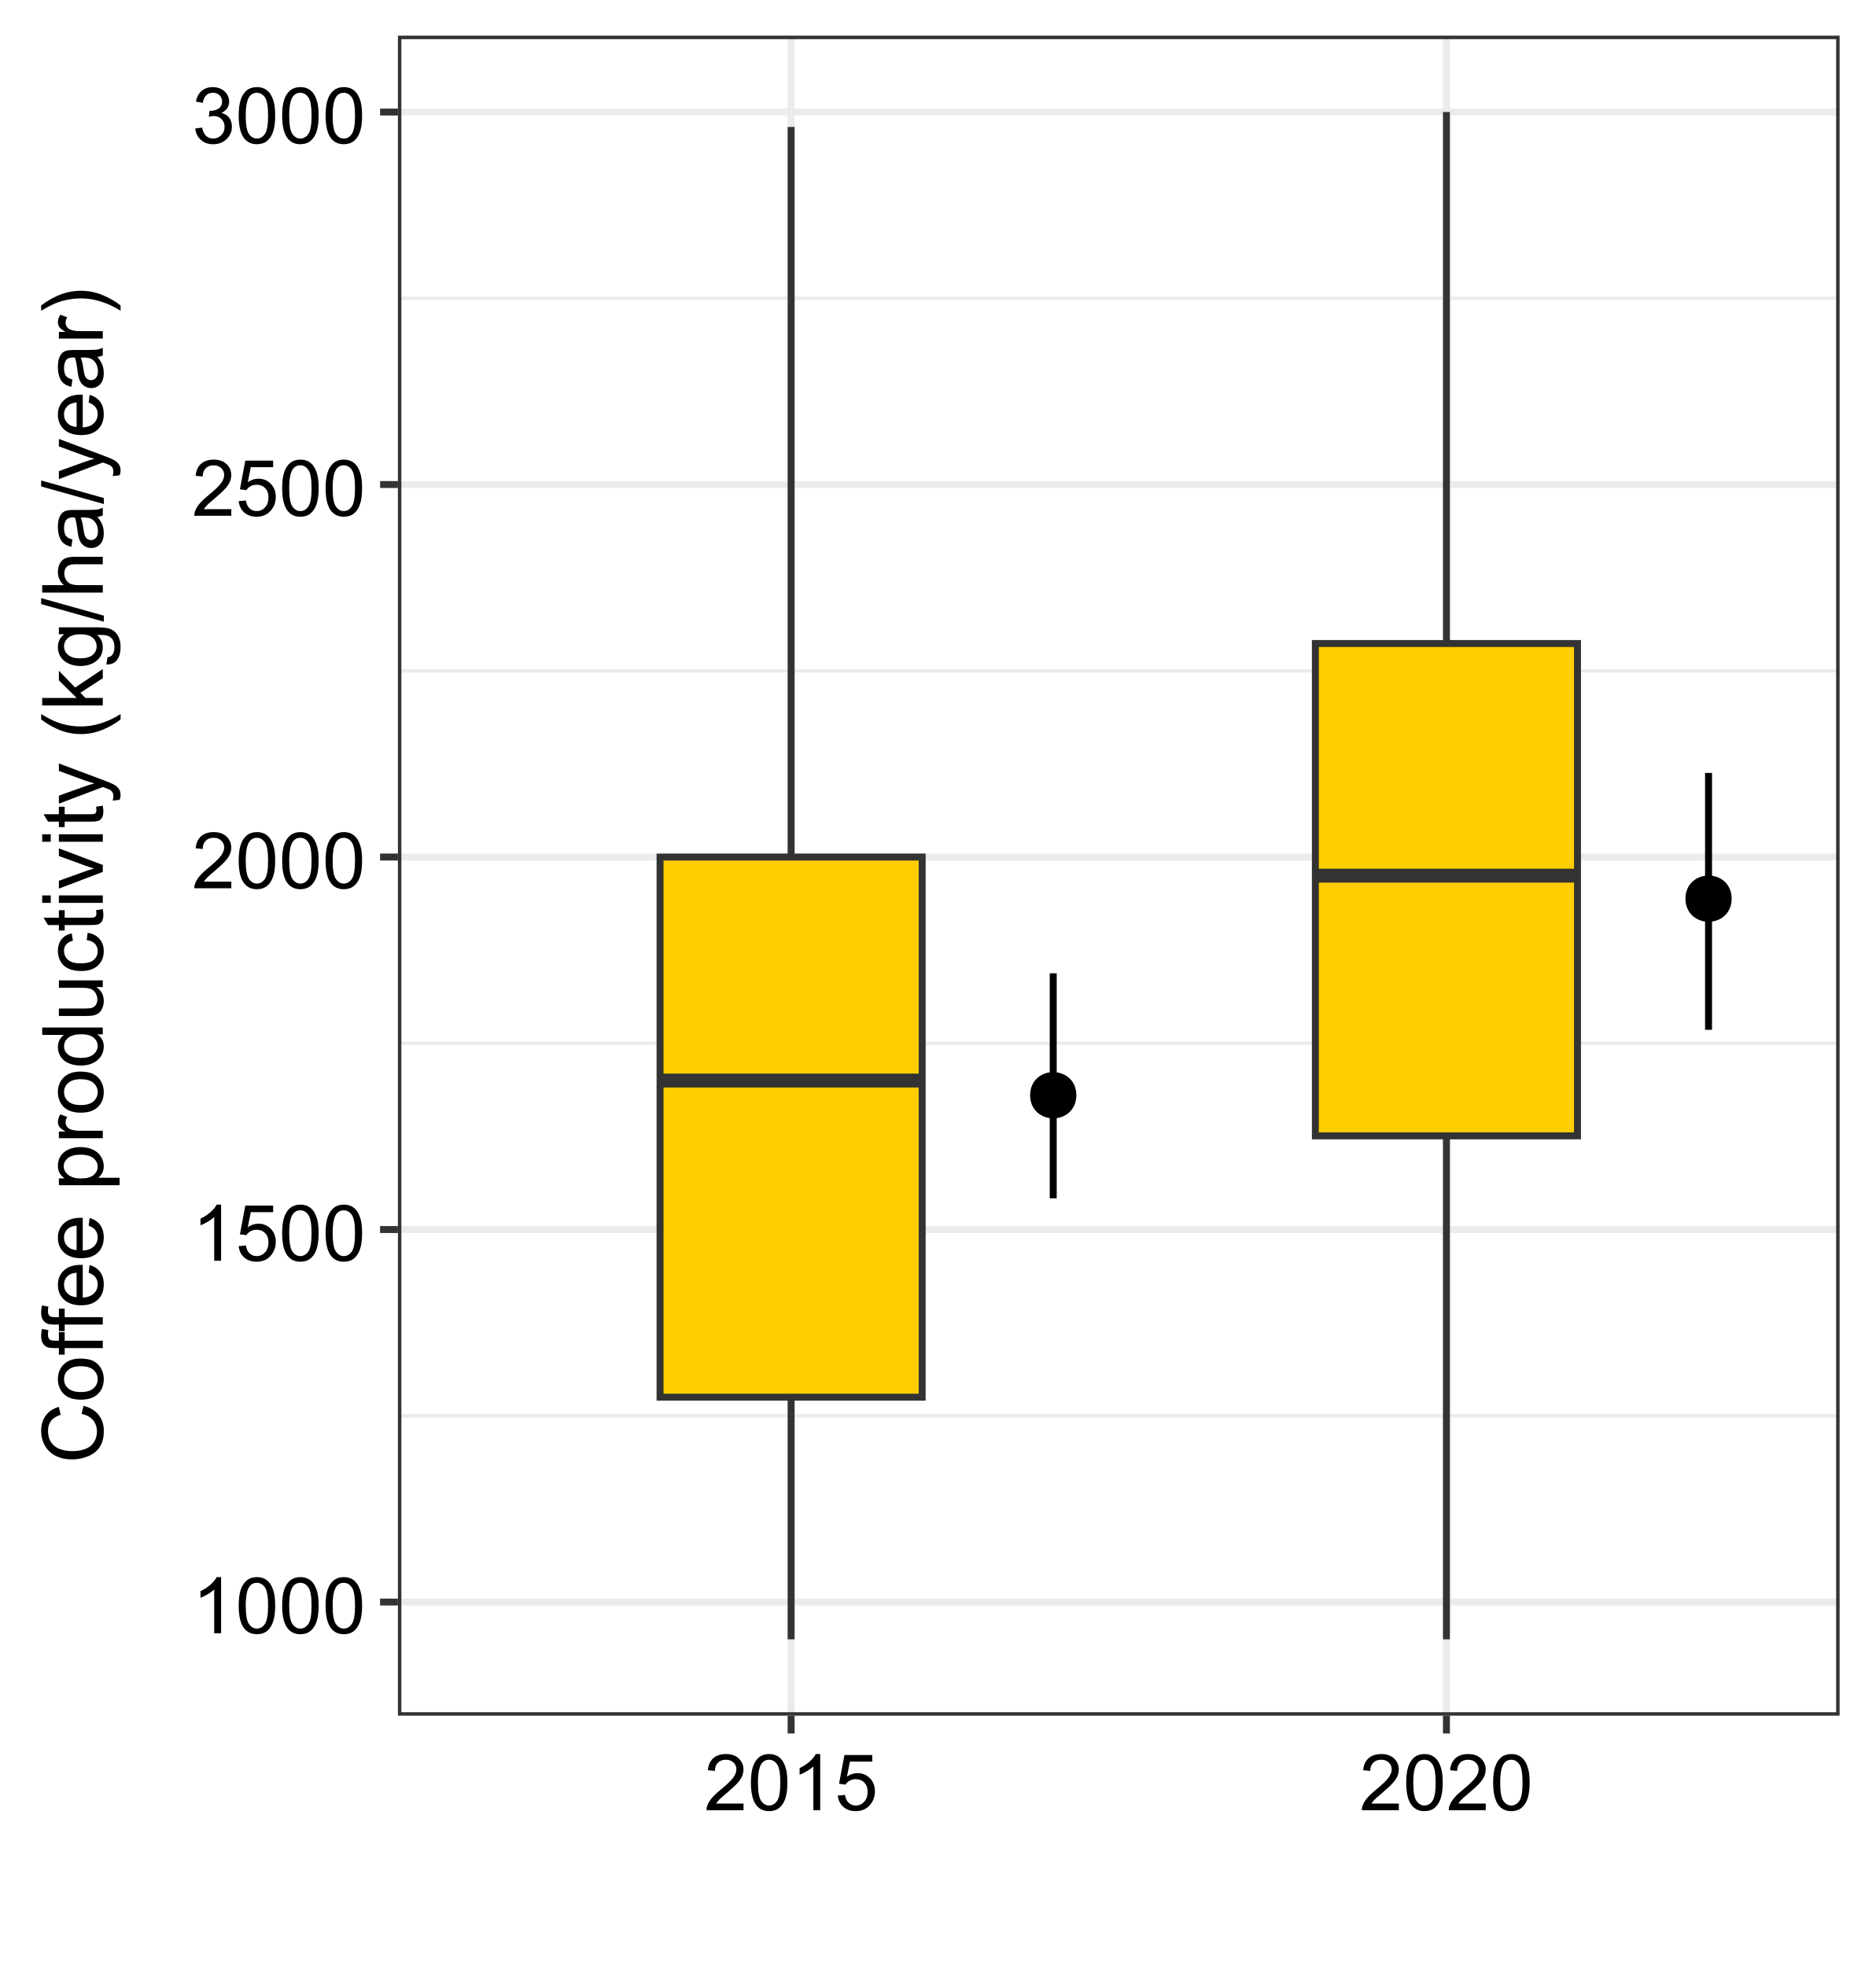
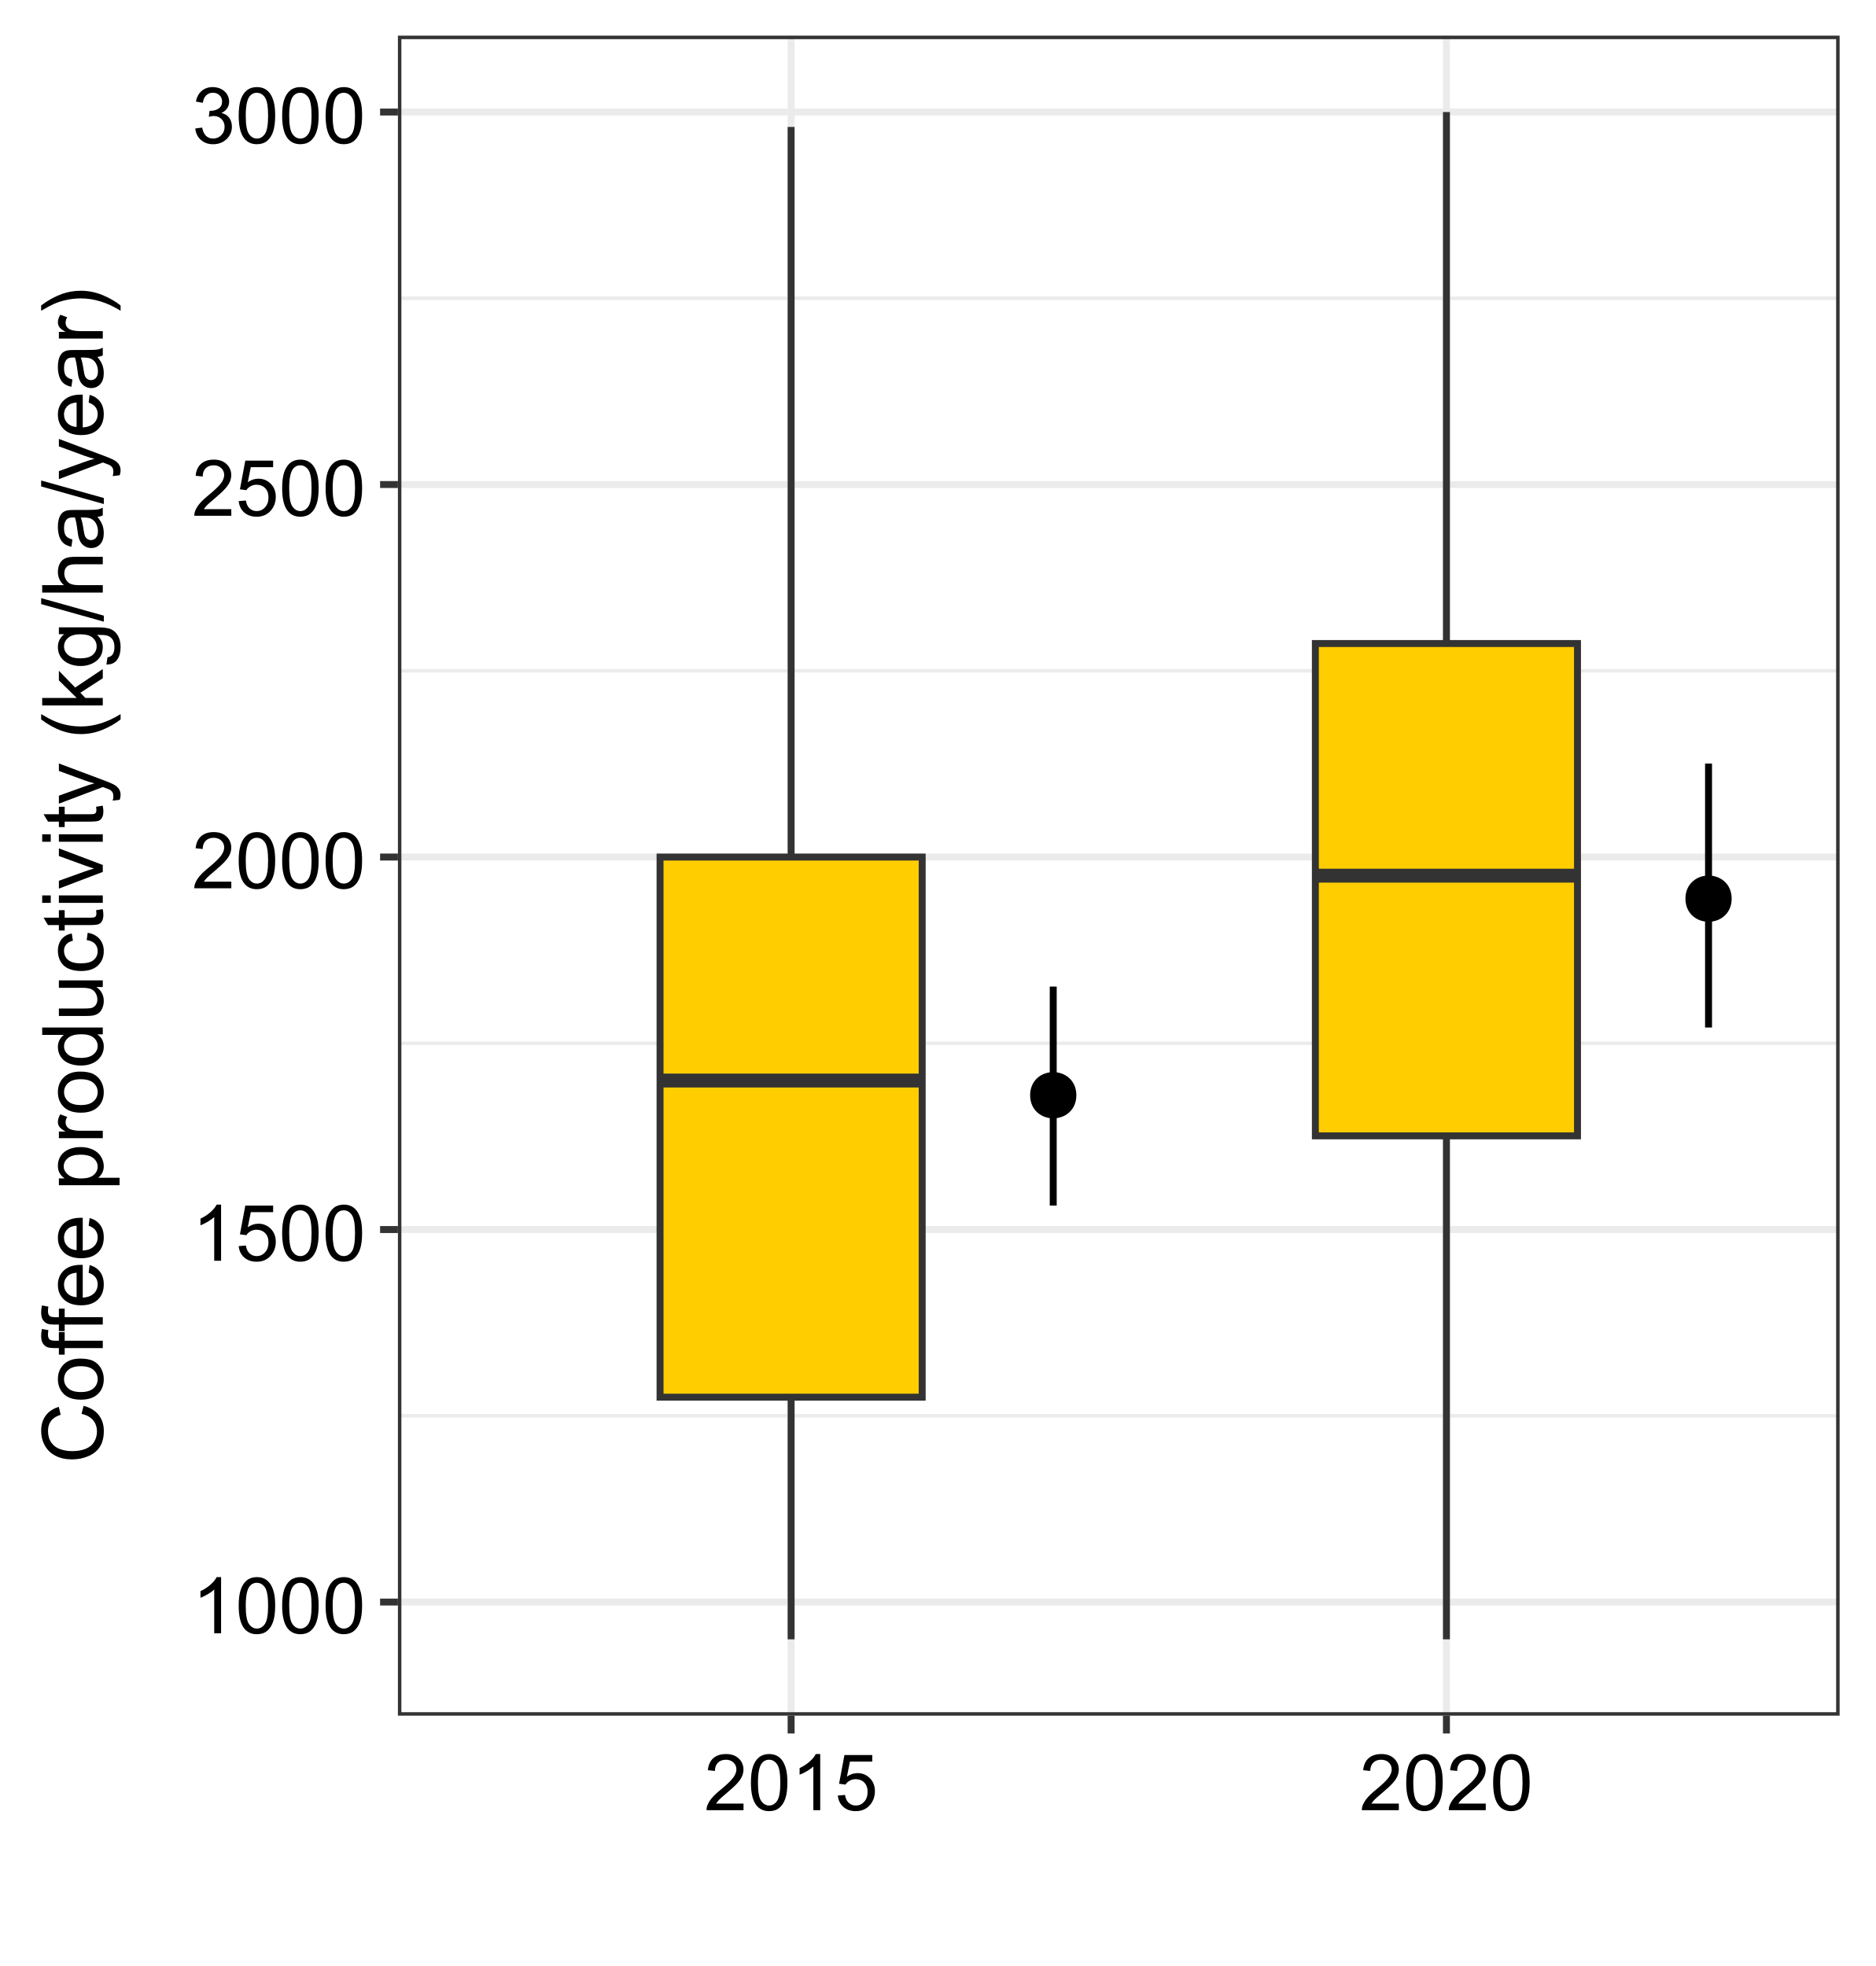
<svg xmlns="http://www.w3.org/2000/svg" xmlns:xlink="http://www.w3.org/1999/xlink" width="288" height="302" viewBox="0 0 288 302">
  <defs>
    <g>
      <g id="glyph-0-0">
        <path d="M 4.469 0 L 3.414 0 L 3.414 -6.719 C 3.16 -6.477 2.828 -6.234 2.418 -5.992 C 2.004 -5.75 1.633 -5.57 1.305 -5.449 L 1.305 -6.469 C 1.895 -6.746 2.41 -7.082 2.852 -7.477 C 3.293 -7.871 3.605 -8.254 3.789 -8.625 L 4.469 -8.625 Z M 4.469 0 " />
      </g>
      <g id="glyph-0-1">
        <path d="M 0.5 -4.234 C 0.5 -5.25 0.602 -6.07 0.812 -6.688 C 1.02 -7.309 1.332 -7.785 1.742 -8.121 C 2.156 -8.457 2.672 -8.625 3.297 -8.625 C 3.758 -8.625 4.164 -8.531 4.512 -8.348 C 4.859 -8.16 5.145 -7.895 5.375 -7.543 C 5.598 -7.195 5.777 -6.77 5.906 -6.266 C 6.035 -5.766 6.102 -5.086 6.102 -4.234 C 6.102 -3.227 5.996 -2.414 5.789 -1.797 C 5.582 -1.176 5.273 -0.699 4.859 -0.359 C 4.449 -0.023 3.926 0.148 3.297 0.148 C 2.469 0.148 1.82 -0.152 1.348 -0.742 C 0.781 -1.461 0.5 -2.621 0.5 -4.234 M 1.582 -4.234 C 1.582 -2.824 1.746 -1.887 2.078 -1.422 C 2.406 -0.953 2.812 -0.719 3.297 -0.719 C 3.781 -0.719 4.191 -0.953 4.52 -1.422 C 4.852 -1.891 5.016 -2.828 5.016 -4.234 C 5.016 -5.648 4.852 -6.59 4.52 -7.055 C 4.191 -7.52 3.781 -7.75 3.289 -7.75 C 2.801 -7.75 2.414 -7.547 2.125 -7.137 C 1.766 -6.613 1.582 -5.645 1.582 -4.234 Z M 1.582 -4.234 " />
      </g>
      <g id="glyph-0-2">
        <path d="M 0.5 -2.25 L 1.605 -2.344 C 1.688 -1.805 1.879 -1.398 2.176 -1.129 C 2.477 -0.855 2.836 -0.719 3.258 -0.719 C 3.766 -0.719 4.195 -0.91 4.547 -1.297 C 4.898 -1.676 5.074 -2.188 5.074 -2.82 C 5.074 -3.418 4.906 -3.895 4.566 -4.242 C 4.23 -4.59 3.785 -4.762 3.242 -4.766 C 2.898 -4.762 2.594 -4.688 2.32 -4.531 C 2.047 -4.379 1.832 -4.18 1.676 -3.93 L 0.688 -4.062 L 1.516 -8.473 L 5.789 -8.473 L 5.789 -7.465 L 2.359 -7.465 L 1.898 -5.156 C 2.414 -5.516 2.953 -5.695 3.523 -5.695 C 4.273 -5.695 4.906 -5.434 5.422 -4.914 C 5.938 -4.395 6.195 -3.727 6.195 -2.914 C 6.195 -2.133 5.965 -1.461 5.516 -0.898 C 4.961 -0.203 4.211 0.148 3.258 0.148 C 2.477 0.148 1.84 -0.074 1.344 -0.508 C 0.852 -0.945 0.57 -1.527 0.5 -2.25 Z M 0.5 -2.25 " />
      </g>
      <g id="glyph-0-3">
        <path d="M 6.039 -1.016 L 6.039 0 L 0.363 0 C 0.355 -0.254 0.395 -0.5 0.484 -0.734 C 0.629 -1.117 0.863 -1.5 1.18 -1.875 C 1.5 -2.25 1.957 -2.684 2.562 -3.176 C 3.492 -3.941 4.125 -4.547 4.453 -4.996 C 4.781 -5.441 4.945 -5.867 4.945 -6.266 C 4.945 -6.68 4.797 -7.035 4.496 -7.32 C 4.199 -7.609 3.809 -7.75 3.328 -7.75 C 2.82 -7.75 2.414 -7.602 2.109 -7.297 C 1.805 -6.992 1.648 -6.57 1.648 -6.031 L 0.562 -6.141 C 0.637 -6.949 0.918 -7.566 1.398 -7.988 C 1.883 -8.414 2.535 -8.625 3.352 -8.625 C 4.176 -8.625 4.828 -8.398 5.309 -7.938 C 5.789 -7.484 6.031 -6.914 6.031 -6.242 C 6.031 -5.895 5.957 -5.559 5.82 -5.227 C 5.676 -4.895 5.445 -4.543 5.117 -4.18 C 4.793 -3.809 4.25 -3.305 3.492 -2.664 C 2.859 -2.133 2.453 -1.773 2.273 -1.586 C 2.094 -1.395 1.945 -1.203 1.828 -1.016 Z M 6.039 -1.016 " />
      </g>
      <g id="glyph-0-4">
        <path d="M 0.504 -2.266 L 1.559 -2.406 C 1.68 -1.812 1.887 -1.379 2.176 -1.117 C 2.469 -0.852 2.82 -0.719 3.242 -0.719 C 3.734 -0.719 4.156 -0.891 4.496 -1.234 C 4.84 -1.578 5.008 -2.004 5.008 -2.516 C 5.008 -2.996 4.852 -3.398 4.535 -3.711 C 4.219 -4.027 3.816 -4.184 3.328 -4.184 C 3.129 -4.184 2.879 -4.145 2.586 -4.066 L 2.703 -4.992 C 2.773 -4.984 2.828 -4.98 2.871 -4.98 C 3.32 -4.98 3.723 -5.098 4.086 -5.332 C 4.441 -5.566 4.621 -5.926 4.625 -6.414 C 4.621 -6.805 4.492 -7.121 4.23 -7.375 C 3.969 -7.629 3.629 -7.758 3.219 -7.758 C 2.805 -7.758 2.465 -7.629 2.191 -7.371 C 1.918 -7.113 1.742 -6.727 1.664 -6.211 L 0.609 -6.398 C 0.738 -7.105 1.031 -7.652 1.488 -8.043 C 1.945 -8.43 2.516 -8.625 3.195 -8.625 C 3.664 -8.625 4.094 -8.523 4.488 -8.324 C 4.883 -8.121 5.184 -7.848 5.395 -7.5 C 5.602 -7.152 5.707 -6.781 5.707 -6.391 C 5.707 -6.02 5.609 -5.684 5.406 -5.379 C 5.211 -5.074 4.914 -4.832 4.523 -4.652 C 5.031 -4.535 5.426 -4.293 5.707 -3.922 C 5.988 -3.555 6.129 -3.09 6.129 -2.539 C 6.129 -1.789 5.855 -1.152 5.309 -0.629 C 4.762 -0.109 4.07 0.152 3.234 0.152 C 2.48 0.152 1.855 -0.074 1.355 -0.523 C 0.859 -0.969 0.574 -1.555 0.504 -2.266 Z M 0.504 -2.266 " />
      </g>
      <g id="glyph-1-0">
        <path d="M -3.262 -7.641 L -2.953 -8.875 C -1.941 -8.617 -1.168 -8.152 -0.637 -7.48 C -0.105 -6.809 0.16 -5.988 0.16 -5.02 C 0.16 -4.02 -0.047 -3.203 -0.453 -2.574 C -0.863 -1.945 -1.453 -1.469 -2.227 -1.141 C -3.004 -0.812 -3.836 -0.648 -4.723 -0.648 C -5.691 -0.648 -6.535 -0.832 -7.258 -1.203 C -7.98 -1.574 -8.527 -2.102 -8.902 -2.785 C -9.277 -3.469 -9.465 -4.219 -9.465 -5.039 C -9.465 -5.973 -9.227 -6.754 -8.754 -7.391 C -8.281 -8.023 -7.613 -8.465 -6.754 -8.715 L -6.469 -7.504 C -7.145 -7.289 -7.637 -6.973 -7.945 -6.562 C -8.258 -6.152 -8.41 -5.637 -8.41 -5.016 C -8.41 -4.301 -8.238 -3.703 -7.898 -3.223 C -7.555 -2.742 -7.094 -2.402 -6.516 -2.211 C -5.938 -2.016 -5.344 -1.918 -4.73 -1.918 C -3.938 -1.918 -3.246 -2.031 -2.656 -2.262 C -2.066 -2.492 -1.625 -2.852 -1.332 -3.34 C -1.039 -3.824 -0.895 -4.352 -0.895 -4.918 C -0.895 -5.609 -1.094 -6.191 -1.492 -6.672 C -1.891 -7.148 -2.48 -7.473 -3.262 -7.641 Z M -3.262 -7.641 " />
      </g>
      <g id="glyph-1-1">
        <path d="M -3.371 -0.434 C -4.617 -0.434 -5.543 -0.777 -6.145 -1.473 C -6.645 -2.051 -6.895 -2.758 -6.895 -3.594 C -6.895 -4.52 -6.59 -5.277 -5.984 -5.867 C -5.375 -6.453 -4.535 -6.746 -3.465 -6.746 C -2.598 -6.746 -1.914 -6.617 -1.418 -6.355 C -0.922 -6.098 -0.535 -5.719 -0.262 -5.223 C 0.016 -4.723 0.152 -4.18 0.152 -3.594 C 0.152 -2.648 -0.148 -1.887 -0.754 -1.305 C -1.359 -0.723 -2.23 -0.434 -3.371 -0.434 M -3.371 -1.605 C -2.508 -1.605 -1.859 -1.793 -1.43 -2.172 C -1 -2.547 -0.785 -3.023 -0.785 -3.594 C -0.785 -4.16 -1.004 -4.633 -1.434 -5.008 C -1.867 -5.387 -2.523 -5.574 -3.41 -5.574 C -4.242 -5.574 -4.875 -5.383 -5.305 -5.004 C -5.734 -4.625 -5.949 -4.156 -5.949 -3.594 C -5.949 -3.023 -5.734 -2.547 -5.305 -2.172 C -4.879 -1.793 -4.234 -1.605 -3.371 -1.605 Z M -3.371 -1.605 " />
      </g>
      <g id="glyph-1-2">
        <path d="M 0 -1.129 L -5.852 -1.129 L -5.852 -0.121 L -6.742 -0.121 L -6.742 -1.129 L -7.457 -1.129 C -7.91 -1.129 -8.246 -1.172 -8.469 -1.25 C -8.766 -1.359 -9.004 -1.555 -9.188 -1.832 C -9.371 -2.109 -9.465 -2.496 -9.465 -2.996 C -9.465 -3.316 -9.426 -3.672 -9.352 -4.062 L -8.352 -3.891 C -8.395 -3.652 -8.418 -3.43 -8.418 -3.219 C -8.418 -2.871 -8.344 -2.625 -8.195 -2.48 C -8.047 -2.34 -7.77 -2.266 -7.363 -2.266 L -6.742 -2.266 L -6.742 -3.582 L -5.852 -3.582 L -5.852 -2.266 L 0 -2.266 Z M 0 -1.129 " />
      </g>
      <g id="glyph-1-3">
        <path d="M -2.172 -5.473 L -2.023 -6.652 C -1.336 -6.465 -0.801 -6.121 -0.418 -5.617 C -0.039 -5.113 0.152 -4.473 0.152 -3.688 C 0.152 -2.703 -0.152 -1.922 -0.758 -1.344 C -1.367 -0.766 -2.219 -0.477 -3.312 -0.477 C -4.449 -0.477 -5.328 -0.77 -5.953 -1.352 C -6.582 -1.938 -6.895 -2.695 -6.895 -3.625 C -6.895 -4.527 -6.586 -5.262 -5.973 -5.832 C -5.359 -6.406 -4.496 -6.691 -3.383 -6.691 C -3.316 -6.691 -3.215 -6.688 -3.078 -6.684 L -3.078 -1.656 C -2.34 -1.699 -1.77 -1.91 -1.379 -2.285 C -0.984 -2.66 -0.785 -3.133 -0.785 -3.695 C -0.785 -4.113 -0.898 -4.473 -1.117 -4.766 C -1.336 -5.062 -1.688 -5.297 -2.172 -5.473 M -4.02 -1.719 L -4.02 -5.484 C -4.586 -5.434 -5.012 -5.289 -5.293 -5.055 C -5.734 -4.688 -5.953 -4.219 -5.953 -3.637 C -5.953 -3.113 -5.777 -2.672 -5.426 -2.312 C -5.074 -1.957 -4.605 -1.758 -4.02 -1.719 Z M -4.02 -1.719 " />
      </g>
      <g id="glyph-1-4">
</g>
      <g id="glyph-1-5">
        <path d="M 2.582 -0.855 L -6.742 -0.855 L -6.742 -1.898 L -5.867 -1.898 C -6.207 -2.145 -6.465 -2.422 -6.637 -2.73 C -6.809 -3.039 -6.895 -3.414 -6.895 -3.852 C -6.895 -4.43 -6.746 -4.938 -6.449 -5.375 C -6.152 -5.816 -5.734 -6.148 -5.195 -6.375 C -4.656 -6.598 -4.066 -6.711 -3.422 -6.711 C -2.73 -6.711 -2.109 -6.586 -1.559 -6.34 C -1.008 -6.09 -0.582 -5.73 -0.289 -5.258 C 0.004 -4.789 0.152 -4.289 0.152 -3.77 C 0.152 -3.391 0.07 -3.047 -0.09 -2.746 C -0.25 -2.441 -0.453 -2.195 -0.699 -2 L 2.582 -2 L 2.582 -0.855 M -3.332 -1.891 C -2.465 -1.891 -1.824 -2.066 -1.41 -2.418 C -0.996 -2.77 -0.785 -3.195 -0.785 -3.695 C -0.785 -4.203 -1 -4.637 -1.43 -5 C -1.859 -5.359 -2.527 -5.543 -3.426 -5.543 C -4.285 -5.543 -4.93 -5.363 -5.359 -5.012 C -5.785 -4.656 -6 -4.234 -6 -3.746 C -6 -3.258 -5.77 -2.828 -5.316 -2.453 C -4.859 -2.078 -4.199 -1.891 -3.332 -1.891 Z M -3.332 -1.891 " />
      </g>
      <g id="glyph-1-6">
        <path d="M 0 -0.844 L -6.742 -0.844 L -6.742 -1.871 L -5.719 -1.871 C -6.199 -2.137 -6.512 -2.379 -6.664 -2.598 C -6.816 -2.82 -6.895 -3.066 -6.895 -3.332 C -6.895 -3.719 -6.77 -4.109 -6.523 -4.508 L -5.465 -4.113 C -5.629 -3.836 -5.711 -3.555 -5.711 -3.277 C -5.711 -3.027 -5.637 -2.801 -5.488 -2.602 C -5.336 -2.402 -5.129 -2.262 -4.863 -2.176 C -4.457 -2.051 -4.012 -1.988 -3.531 -1.988 L 0 -1.988 Z M 0 -0.844 " />
      </g>
      <g id="glyph-1-7">
        <path d="M 0 -5.23 L -0.852 -5.23 C -0.184 -4.805 0.152 -4.176 0.152 -3.344 C 0.152 -2.809 0.004 -2.312 -0.293 -1.863 C -0.59 -1.414 -1 -1.062 -1.531 -0.816 C -2.062 -0.566 -2.676 -0.445 -3.363 -0.445 C -4.039 -0.445 -4.648 -0.555 -5.195 -0.781 C -5.742 -1.004 -6.164 -1.34 -6.457 -1.789 C -6.746 -2.238 -6.895 -2.738 -6.895 -3.293 C -6.895 -3.699 -6.809 -4.062 -6.637 -4.379 C -6.465 -4.695 -6.242 -4.957 -5.969 -5.156 L -9.305 -5.156 L -9.305 -6.289 L 0 -6.289 L 0 -5.23 M -3.363 -1.617 C -2.5 -1.617 -1.855 -1.801 -1.43 -2.164 C -1 -2.527 -0.785 -2.957 -0.785 -3.453 C -0.785 -3.953 -0.992 -4.375 -1.398 -4.727 C -1.809 -5.074 -2.43 -5.25 -3.27 -5.25 C -4.191 -5.25 -4.867 -5.07 -5.301 -4.715 C -5.73 -4.359 -5.949 -3.922 -5.949 -3.402 C -5.949 -2.895 -5.742 -2.469 -5.324 -2.129 C -4.91 -1.789 -4.258 -1.617 -3.363 -1.617 Z M -3.363 -1.617 " />
      </g>
      <g id="glyph-1-8">
        <path d="M 0 -5.273 L -0.988 -5.273 C -0.227 -4.75 0.152 -4.039 0.152 -3.137 C 0.152 -2.738 0.074 -2.367 -0.074 -2.023 C -0.227 -1.676 -0.422 -1.422 -0.652 -1.254 C -0.883 -1.086 -1.164 -0.969 -1.5 -0.902 C -1.723 -0.855 -2.078 -0.832 -2.562 -0.832 L -6.742 -0.832 L -6.742 -1.973 L -3.004 -1.973 C -2.406 -1.973 -2.004 -1.996 -1.797 -2.043 C -1.496 -2.117 -1.262 -2.27 -1.09 -2.5 C -0.918 -2.734 -0.832 -3.023 -0.832 -3.363 C -0.832 -3.707 -0.918 -4.027 -1.094 -4.328 C -1.27 -4.629 -1.508 -4.844 -1.812 -4.969 C -2.113 -5.094 -2.555 -5.156 -3.129 -5.156 L -6.742 -5.156 L -6.742 -6.297 L 0 -6.297 Z M 0 -5.273 " />
      </g>
      <g id="glyph-1-9">
        <path d="M -2.469 -5.258 L -2.324 -6.379 C -1.547 -6.258 -0.941 -5.941 -0.504 -5.438 C -0.066 -4.93 0.152 -4.309 0.152 -3.574 C 0.152 -2.652 -0.148 -1.91 -0.754 -1.348 C -1.355 -0.789 -2.219 -0.508 -3.344 -0.508 C -4.074 -0.508 -4.711 -0.629 -5.258 -0.871 C -5.801 -1.109 -6.211 -1.477 -6.484 -1.973 C -6.758 -2.465 -6.895 -3 -6.895 -3.582 C -6.895 -4.312 -6.707 -4.91 -6.34 -5.375 C -5.969 -5.844 -5.441 -6.141 -4.762 -6.273 L -4.59 -5.16 C -5.043 -5.055 -5.383 -4.867 -5.609 -4.598 C -5.84 -4.332 -5.953 -4.004 -5.953 -3.625 C -5.953 -3.051 -5.746 -2.582 -5.336 -2.223 C -4.922 -1.863 -4.27 -1.684 -3.375 -1.684 C -2.473 -1.684 -1.812 -1.855 -1.402 -2.203 C -0.992 -2.551 -0.785 -3.004 -0.785 -3.562 C -0.785 -4.008 -0.926 -4.383 -1.199 -4.684 C -1.477 -4.984 -1.898 -5.176 -2.469 -5.258 Z M -2.469 -5.258 " />
      </g>
      <g id="glyph-1-10">
        <path d="M -1.023 -3.352 L -0.012 -3.516 C 0.055 -3.195 0.09 -2.906 0.09 -2.652 C 0.09 -2.238 0.023 -1.918 -0.109 -1.688 C -0.238 -1.461 -0.41 -1.301 -0.625 -1.207 C -0.84 -1.113 -1.289 -1.066 -1.973 -1.066 L -5.852 -1.066 L -5.852 -0.23 L -6.742 -0.23 L -6.742 -1.066 L -8.41 -1.066 L -9.098 -2.203 L -6.742 -2.203 L -6.742 -3.352 L -5.852 -3.352 L -5.852 -2.203 L -1.91 -2.203 C -1.586 -2.203 -1.375 -2.223 -1.281 -2.262 C -1.188 -2.305 -1.113 -2.367 -1.059 -2.461 C -1.004 -2.551 -0.977 -2.68 -0.977 -2.852 C -0.977 -2.977 -0.992 -3.145 -1.023 -3.352 Z M -1.023 -3.352 " />
      </g>
      <g id="glyph-1-11">
        <path d="M -7.992 -0.863 L -9.305 -0.863 L -9.305 -2.008 L -7.992 -2.008 L -7.992 -0.863 M 0 -0.863 L -6.742 -0.863 L -6.742 -2.008 L 0 -2.008 Z M 0 -0.863 " />
      </g>
      <g id="glyph-1-12">
        <path d="M 0 -2.73 L -6.742 -0.164 L -6.742 -1.371 L -2.703 -2.82 C -2.27 -2.977 -1.816 -3.117 -1.344 -3.25 C -1.699 -3.352 -2.129 -3.492 -2.629 -3.676 L -6.742 -5.172 L -6.742 -6.348 L 0 -3.797 Z M 0 -2.73 " />
      </g>
      <g id="glyph-1-13">
        <path d="M 2.598 -0.805 L 1.523 -0.68 C 1.59 -0.93 1.625 -1.148 1.625 -1.332 C 1.625 -1.586 1.582 -1.789 1.5 -1.941 C 1.414 -2.094 1.293 -2.219 1.145 -2.316 C 1.027 -2.391 0.746 -2.504 0.293 -2.664 C 0.23 -2.688 0.137 -2.723 0.012 -2.766 L -6.742 -0.211 L -6.742 -1.441 L -2.836 -2.844 C -2.344 -3.027 -1.82 -3.188 -1.277 -3.332 C -1.801 -3.465 -2.312 -3.621 -2.812 -3.801 L -6.742 -5.242 L -6.742 -6.387 L 0.113 -3.82 C 0.855 -3.547 1.363 -3.332 1.645 -3.18 C 2.02 -2.977 2.297 -2.746 2.473 -2.48 C 2.648 -2.219 2.734 -1.906 2.734 -1.543 C 2.734 -1.324 2.688 -1.078 2.598 -0.805 Z M 2.598 -0.805 " />
      </g>
      <g id="glyph-1-14">
        <path d="M 2.734 -3.039 C 1.941 -2.41 1.008 -1.875 -0.059 -1.441 C -1.125 -1.004 -2.227 -0.789 -3.371 -0.789 C -4.379 -0.789 -5.344 -0.949 -6.266 -1.277 C -7.336 -1.656 -8.402 -2.246 -9.465 -3.039 L -9.465 -3.859 C -8.586 -3.348 -7.957 -3.008 -7.578 -2.844 C -6.996 -2.586 -6.387 -2.383 -5.75 -2.234 C -4.961 -2.051 -4.164 -1.961 -3.363 -1.961 C -1.328 -1.961 0.703 -2.594 2.734 -3.859 Z M 2.734 -3.039 " />
      </g>
      <g id="glyph-1-15">
        <path d="M 0 -0.863 L -9.305 -0.863 L -9.305 -2.008 L -4 -2.008 L -6.742 -4.711 L -6.742 -6.188 L -4.242 -3.613 L 0 -6.449 L 0 -5.039 L -3.445 -2.812 L -2.672 -2.008 L 0 -2.008 Z M 0 -0.863 " />
      </g>
      <g id="glyph-1-16">
        <path d="M 0.559 -0.648 L 0.723 -1.758 C 1.066 -1.805 1.316 -1.934 1.473 -2.145 C 1.684 -2.43 1.789 -2.816 1.789 -3.309 C 1.789 -3.836 1.684 -4.246 1.473 -4.531 C 1.262 -4.82 0.965 -5.016 0.586 -5.117 C 0.352 -5.176 -0.137 -5.203 -0.883 -5.199 C -0.293 -4.699 0 -4.078 0 -3.332 C 0 -2.406 -0.336 -1.688 -1.004 -1.18 C -1.672 -0.672 -2.473 -0.418 -3.41 -0.418 C -4.051 -0.418 -4.645 -0.535 -5.188 -0.77 C -5.734 -1 -6.152 -1.34 -6.449 -1.781 C -6.746 -2.223 -6.895 -2.742 -6.895 -3.34 C -6.895 -4.133 -6.57 -4.789 -5.93 -5.305 L -6.742 -5.305 L -6.742 -6.359 L -0.914 -6.359 C 0.137 -6.359 0.879 -6.254 1.316 -6.039 C 1.754 -5.824 2.102 -5.488 2.355 -5.023 C 2.609 -4.562 2.734 -3.992 2.734 -3.312 C 2.734 -2.508 2.555 -1.859 2.191 -1.363 C 1.832 -0.871 1.285 -0.629 0.559 -0.648 M -3.492 -1.594 C -2.605 -1.594 -1.961 -1.77 -1.555 -2.121 C -1.148 -2.473 -0.945 -2.91 -0.945 -3.441 C -0.945 -3.965 -1.148 -4.406 -1.551 -4.762 C -1.957 -5.117 -2.59 -5.293 -3.453 -5.293 C -4.277 -5.293 -4.898 -5.109 -5.32 -4.746 C -5.738 -4.379 -5.949 -3.938 -5.949 -3.422 C -5.949 -2.914 -5.742 -2.48 -5.328 -2.125 C -4.918 -1.77 -4.305 -1.594 -3.492 -1.594 Z M -3.492 -1.594 " />
      </g>
      <g id="glyph-1-17">
        <path d="M 0.16 0 L -9.465 -2.699 L -9.465 -3.613 L 0.16 -0.922 Z M 0.16 0 " />
      </g>
      <g id="glyph-1-18">
        <path d="M 0 -0.855 L -9.305 -0.855 L -9.305 -2 L -5.969 -2 C -6.586 -2.531 -6.895 -3.207 -6.895 -4.02 C -6.895 -4.516 -6.797 -4.953 -6.598 -5.32 C -6.402 -5.688 -6.129 -5.949 -5.781 -6.109 C -5.438 -6.27 -4.934 -6.348 -4.273 -6.348 L 0 -6.348 L 0 -5.203 L -4.273 -5.203 C -4.844 -5.203 -5.258 -5.082 -5.52 -4.832 C -5.781 -4.586 -5.91 -4.234 -5.91 -3.785 C -5.91 -3.445 -5.82 -3.125 -5.645 -2.828 C -5.469 -2.531 -5.234 -2.316 -4.934 -2.191 C -4.633 -2.062 -4.219 -2 -3.688 -2 L 0 -2 Z M 0 -0.855 " />
      </g>
      <g id="glyph-1-19">
        <path d="M -0.832 -5.258 C -0.473 -4.832 -0.219 -4.426 -0.07 -4.035 C 0.078 -3.641 0.152 -3.223 0.152 -2.773 C 0.152 -2.035 -0.027 -1.465 -0.391 -1.066 C -0.754 -0.668 -1.215 -0.469 -1.777 -0.469 C -2.109 -0.469 -2.41 -0.543 -2.684 -0.695 C -2.953 -0.844 -3.172 -1.043 -3.34 -1.285 C -3.504 -1.527 -3.629 -1.805 -3.715 -2.109 C -3.773 -2.332 -3.828 -2.672 -3.883 -3.125 C -3.996 -4.047 -4.125 -4.727 -4.277 -5.16 C -4.434 -5.164 -4.535 -5.168 -4.578 -5.168 C -5.043 -5.168 -5.371 -5.059 -5.562 -4.844 C -5.82 -4.551 -5.949 -4.117 -5.949 -3.543 C -5.949 -3.004 -5.855 -2.609 -5.664 -2.352 C -5.477 -2.098 -5.145 -1.906 -4.664 -1.785 L -4.816 -0.668 C -5.297 -0.77 -5.684 -0.934 -5.977 -1.168 C -6.27 -1.402 -6.496 -1.738 -6.656 -2.176 C -6.812 -2.617 -6.895 -3.129 -6.895 -3.707 C -6.895 -4.281 -6.824 -4.75 -6.691 -5.109 C -6.555 -5.469 -6.383 -5.734 -6.18 -5.902 C -5.973 -6.074 -5.715 -6.191 -5.402 -6.258 C -5.207 -6.297 -4.855 -6.316 -4.348 -6.316 L -2.824 -6.316 C -1.762 -6.316 -1.09 -6.34 -0.809 -6.391 C -0.527 -6.438 -0.258 -6.535 0 -6.68 L 0 -5.484 C -0.238 -5.367 -0.516 -5.289 -0.832 -5.258 M -3.383 -5.16 C -3.215 -4.746 -3.07 -4.125 -2.953 -3.293 C -2.883 -2.824 -2.809 -2.492 -2.723 -2.297 C -2.637 -2.102 -2.516 -1.953 -2.352 -1.848 C -2.188 -1.742 -2.008 -1.688 -1.809 -1.688 C -1.504 -1.688 -1.25 -1.805 -1.047 -2.035 C -0.844 -2.266 -0.742 -2.602 -0.742 -3.047 C -0.742 -3.488 -0.84 -3.879 -1.031 -4.223 C -1.223 -4.562 -1.488 -4.816 -1.82 -4.977 C -2.078 -5.098 -2.461 -5.16 -2.965 -5.16 Z M -3.383 -5.16 " />
      </g>
      <g id="glyph-1-20">
        <path d="M 2.734 -1.605 L 2.734 -0.785 C 0.703 -2.051 -1.328 -2.684 -3.363 -2.684 C -4.16 -2.684 -4.949 -2.594 -5.73 -2.414 C -6.367 -2.27 -6.977 -2.066 -7.559 -1.809 C -7.941 -1.645 -8.574 -1.305 -9.465 -0.789 L -9.465 -1.605 C -8.402 -2.402 -7.336 -2.988 -6.266 -3.371 C -5.344 -3.695 -4.379 -3.859 -3.371 -3.859 C -2.227 -3.859 -1.125 -3.641 -0.059 -3.203 C 1.008 -2.766 1.941 -2.23 2.734 -1.605 Z M 2.734 -1.605 " />
      </g>
    </g>
    <clipPath id="clip-0">
      <path clip-rule="nonzero" d="M 61.109 5.48 L 282.52 5.48 L 282.52 263.547 L 61.109 263.547 Z M 61.109 5.48 " />
    </clipPath>
    <clipPath id="clip-1">
      <path clip-rule="nonzero" d="M 61.109 217 L 282.52 217 L 282.52 218 L 61.109 218 Z M 61.109 217 " />
    </clipPath>
    <clipPath id="clip-2">
      <path clip-rule="nonzero" d="M 61.109 159 L 282.52 159 L 282.52 161 L 61.109 161 Z M 61.109 159 " />
    </clipPath>
    <clipPath id="clip-3">
      <path clip-rule="nonzero" d="M 61.109 102 L 282.52 102 L 282.52 104 L 61.109 104 Z M 61.109 102 " />
    </clipPath>
    <clipPath id="clip-4">
      <path clip-rule="nonzero" d="M 61.109 45 L 282.52 45 L 282.52 47 L 61.109 47 Z M 61.109 45 " />
    </clipPath>
    <clipPath id="clip-5">
      <path clip-rule="nonzero" d="M 61.109 245 L 282.52 245 L 282.52 247 L 61.109 247 Z M 61.109 245 " />
    </clipPath>
    <clipPath id="clip-6">
      <path clip-rule="nonzero" d="M 61.109 188 L 282.52 188 L 282.52 190 L 61.109 190 Z M 61.109 188 " />
    </clipPath>
    <clipPath id="clip-7">
      <path clip-rule="nonzero" d="M 61.109 131 L 282.52 131 L 282.52 133 L 61.109 133 Z M 61.109 131 " />
    </clipPath>
    <clipPath id="clip-8">
      <path clip-rule="nonzero" d="M 61.109 73 L 282.52 73 L 282.52 75 L 61.109 75 Z M 61.109 73 " />
    </clipPath>
    <clipPath id="clip-9">
      <path clip-rule="nonzero" d="M 61.109 16 L 282.52 16 L 282.52 18 L 61.109 18 Z M 61.109 16 " />
    </clipPath>
    <clipPath id="clip-10">
      <path clip-rule="nonzero" d="M 120 5.48 L 123 5.48 L 123 263.547 L 120 263.547 Z M 120 5.48 " />
    </clipPath>
    <clipPath id="clip-11">
      <path clip-rule="nonzero" d="M 221 5.48 L 223 5.48 L 223 263.547 L 221 263.547 Z M 221 5.48 " />
    </clipPath>
    <clipPath id="clip-12">
      <path clip-rule="nonzero" d="M 61.109 5.48 L 282.52 5.48 L 282.52 263.547 L 61.109 263.547 Z M 61.109 5.48 " />
    </clipPath>
  </defs>
  <rect x="-28.8" y="-30.2" width="345.6" height="362.4" fill="rgb(100%, 100%, 100%)" fill-opacity="1" />
  <rect x="-28.8" y="-30.2" width="345.6" height="362.4" fill="rgb(100%, 100%, 100%)" fill-opacity="1" />
  <path fill="none" stroke-width="1.067" stroke-linecap="round" stroke-linejoin="round" stroke="rgb(100%, 100%, 100%)" stroke-opacity="1" stroke-miterlimit="10" d="M 0 302 L 288 302 L 288 0 L 0 0 Z M 0 302 " />
  <g clip-path="url(#clip-0)">
    <path fill-rule="nonzero" fill="rgb(100%, 100%, 100%)" fill-opacity="1" d="M 61.109 263.547 L 282.52 263.547 L 282.52 5.48 L 61.109 5.48 Z M 61.109 263.547 " />
  </g>
  <g clip-path="url(#clip-1)">
    <path fill="none" stroke-width="0.533" stroke-linecap="butt" stroke-linejoin="round" stroke="rgb(92.157%, 92.157%, 92.157%)" stroke-opacity="1" stroke-miterlimit="10" d="M 61.109 217.48 L 282.52 217.48 " />
  </g>
  <g clip-path="url(#clip-2)">
    <path fill="none" stroke-width="0.533" stroke-linecap="butt" stroke-linejoin="round" stroke="rgb(92.157%, 92.157%, 92.157%)" stroke-opacity="1" stroke-miterlimit="10" d="M 61.109 160.262 L 282.52 160.262 " />
  </g>
  <g clip-path="url(#clip-3)">
    <path fill="none" stroke-width="0.533" stroke-linecap="butt" stroke-linejoin="round" stroke="rgb(92.157%, 92.157%, 92.157%)" stroke-opacity="1" stroke-miterlimit="10" d="M 61.109 103.039 L 282.52 103.039 " />
  </g>
  <g clip-path="url(#clip-4)">
    <path fill="none" stroke-width="0.533" stroke-linecap="butt" stroke-linejoin="round" stroke="rgb(92.157%, 92.157%, 92.157%)" stroke-opacity="1" stroke-miterlimit="10" d="M 61.109 45.82 L 282.52 45.82 " />
  </g>
  <g clip-path="url(#clip-5)">
    <path fill="none" stroke-width="1.067" stroke-linecap="butt" stroke-linejoin="round" stroke="rgb(92.157%, 92.157%, 92.157%)" stroke-opacity="1" stroke-miterlimit="10" d="M 61.109 246.094 L 282.52 246.094 " />
  </g>
  <g clip-path="url(#clip-6)">
    <path fill="none" stroke-width="1.067" stroke-linecap="butt" stroke-linejoin="round" stroke="rgb(92.157%, 92.157%, 92.157%)" stroke-opacity="1" stroke-miterlimit="10" d="M 61.109 188.871 L 282.52 188.871 " />
  </g>
  <g clip-path="url(#clip-7)">
    <path fill="none" stroke-width="1.067" stroke-linecap="butt" stroke-linejoin="round" stroke="rgb(92.157%, 92.157%, 92.157%)" stroke-opacity="1" stroke-miterlimit="10" d="M 61.109 131.652 L 282.52 131.652 " />
  </g>
  <g clip-path="url(#clip-8)">
    <path fill="none" stroke-width="1.067" stroke-linecap="butt" stroke-linejoin="round" stroke="rgb(92.157%, 92.157%, 92.157%)" stroke-opacity="1" stroke-miterlimit="10" d="M 61.109 74.43 L 282.52 74.43 " />
  </g>
  <g clip-path="url(#clip-9)">
    <path fill="none" stroke-width="1.067" stroke-linecap="butt" stroke-linejoin="round" stroke="rgb(92.157%, 92.157%, 92.157%)" stroke-opacity="1" stroke-miterlimit="10" d="M 61.109 17.211 L 282.52 17.211 " />
  </g>
  <g clip-path="url(#clip-10)">
    <path fill="none" stroke-width="1.067" stroke-linecap="butt" stroke-linejoin="round" stroke="rgb(92.157%, 92.157%, 92.157%)" stroke-opacity="1" stroke-miterlimit="10" d="M 121.496 263.547 L 121.496 5.48 " />
  </g>
  <g clip-path="url(#clip-11)">
    <path fill="none" stroke-width="1.067" stroke-linecap="butt" stroke-linejoin="round" stroke="rgb(92.157%, 92.157%, 92.157%)" stroke-opacity="1" stroke-miterlimit="10" d="M 222.137 263.547 L 222.137 5.48 " />
  </g>
  <path fill="none" stroke-width="1.067" stroke-linecap="butt" stroke-linejoin="round" stroke="rgb(20%, 20%, 20%)" stroke-opacity="1" stroke-miterlimit="10" d="M 121.496 131.652 L 121.496 19.5 " />
  <path fill="none" stroke-width="1.067" stroke-linecap="butt" stroke-linejoin="round" stroke="rgb(20%, 20%, 20%)" stroke-opacity="1" stroke-miterlimit="10" d="M 121.496 214.621 L 121.496 251.816 " />
  <path fill-rule="nonzero" fill="rgb(100%, 80.392%, 0%)" fill-opacity="1" stroke-width="1.067" stroke-linecap="butt" stroke-linejoin="miter" stroke="rgb(20%, 20%, 20%)" stroke-opacity="1" stroke-miterlimit="10" d="M 101.367 131.652 L 101.367 214.621 L 141.625 214.621 L 141.625 131.652 Z M 101.367 131.652 " />
  <path fill="none" stroke-width="2.134" stroke-linecap="butt" stroke-linejoin="miter" stroke="rgb(20%, 20%, 20%)" stroke-opacity="1" stroke-miterlimit="10" d="M 101.367 165.984 L 141.625 165.984 " />
  <path fill="none" stroke-width="1.067" stroke-linecap="butt" stroke-linejoin="round" stroke="rgb(20%, 20%, 20%)" stroke-opacity="1" stroke-miterlimit="10" d="M 222.137 98.852 L 222.137 17.211 " />
  <path fill="none" stroke-width="1.067" stroke-linecap="butt" stroke-linejoin="round" stroke="rgb(20%, 20%, 20%)" stroke-opacity="1" stroke-miterlimit="10" d="M 222.137 174.48 L 222.137 251.816 " />
  <path fill-rule="nonzero" fill="rgb(100%, 80.392%, 0%)" fill-opacity="1" stroke-width="1.067" stroke-linecap="butt" stroke-linejoin="miter" stroke="rgb(20%, 20%, 20%)" stroke-opacity="1" stroke-miterlimit="10" d="M 202.008 98.852 L 202.008 174.48 L 242.266 174.48 L 242.266 98.852 Z M 202.008 98.852 " />
  <path fill="none" stroke-width="2.134" stroke-linecap="butt" stroke-linejoin="miter" stroke="rgb(20%, 20%, 20%)" stroke-opacity="1" stroke-miterlimit="10" d="M 202.008 134.512 L 242.266 134.512 " />
-   <path fill="none" stroke-width="1.067" stroke-linecap="butt" stroke-linejoin="round" stroke="rgb(0%, 0%, 0%)" stroke-opacity="1" stroke-miterlimit="10" d="M 161.75 184.074 L 161.75 149.512 " />
-   <path fill="none" stroke-width="1.067" stroke-linecap="butt" stroke-linejoin="round" stroke="rgb(0%, 0%, 0%)" stroke-opacity="1" stroke-miterlimit="10" d="M 262.391 158.191 L 262.391 118.734 " />
+   <path fill="none" stroke-width="1.067" stroke-linecap="butt" stroke-linejoin="round" stroke="rgb(0%, 0%, 0%)" stroke-opacity="1" stroke-miterlimit="10" d="M 161.75 185.184 L 161.75 151.551 " />
+   <path fill="none" stroke-width="1.067" stroke-linecap="butt" stroke-linejoin="round" stroke="rgb(0%, 0%, 0%)" stroke-opacity="1" stroke-miterlimit="10" d="M 262.391 157.84 L 262.391 117.289 " />
  <path fill-rule="nonzero" fill="rgb(0%, 0%, 0%)" fill-opacity="1" stroke-width="1.417" stroke-linecap="round" stroke-linejoin="round" stroke="rgb(0%, 0%, 0%)" stroke-opacity="1" stroke-miterlimit="10" d="M 164.594 168.242 C 164.594 172.031 158.91 172.031 158.91 168.242 C 158.91 164.449 164.594 164.449 164.594 168.242 " />
  <path fill-rule="nonzero" fill="rgb(0%, 0%, 0%)" fill-opacity="1" stroke-width="1.417" stroke-linecap="round" stroke-linejoin="round" stroke="rgb(0%, 0%, 0%)" stroke-opacity="1" stroke-miterlimit="10" d="M 265.234 138.043 C 265.234 141.836 259.551 141.836 259.551 138.043 C 259.551 134.254 265.234 134.254 265.234 138.043 " />
  <g clip-path="url(#clip-12)">
    <path fill="none" stroke-width="1.067" stroke-linecap="round" stroke-linejoin="round" stroke="rgb(20%, 20%, 20%)" stroke-opacity="1" stroke-miterlimit="10" d="M 61.109 263.547 L 282.52 263.547 L 282.52 5.48 L 61.109 5.48 Z M 61.109 263.547 " />
  </g>
  <g fill="rgb(0%, 0%, 0%)" fill-opacity="1">
    <use xlink:href="#glyph-0-0" x="29.484" y="250.887" />
    <use xlink:href="#glyph-0-1" x="36.158" y="250.887" />
    <use xlink:href="#glyph-0-1" x="42.832" y="250.887" />
    <use xlink:href="#glyph-0-1" x="49.506" y="250.887" />
  </g>
  <g fill="rgb(0%, 0%, 0%)" fill-opacity="1">
    <use xlink:href="#glyph-0-0" x="29.484" y="193.668" />
    <use xlink:href="#glyph-0-2" x="36.158" y="193.668" />
    <use xlink:href="#glyph-0-1" x="42.832" y="193.668" />
    <use xlink:href="#glyph-0-1" x="49.506" y="193.668" />
  </g>
  <g fill="rgb(0%, 0%, 0%)" fill-opacity="1">
    <use xlink:href="#glyph-0-3" x="29.484" y="136.445" />
    <use xlink:href="#glyph-0-1" x="36.158" y="136.445" />
    <use xlink:href="#glyph-0-1" x="42.832" y="136.445" />
    <use xlink:href="#glyph-0-1" x="49.506" y="136.445" />
  </g>
  <g fill="rgb(0%, 0%, 0%)" fill-opacity="1">
    <use xlink:href="#glyph-0-3" x="29.484" y="79.227" />
    <use xlink:href="#glyph-0-2" x="36.158" y="79.227" />
    <use xlink:href="#glyph-0-1" x="42.832" y="79.227" />
    <use xlink:href="#glyph-0-1" x="49.506" y="79.227" />
  </g>
  <g fill="rgb(0%, 0%, 0%)" fill-opacity="1">
    <use xlink:href="#glyph-0-4" x="29.484" y="22.004" />
    <use xlink:href="#glyph-0-1" x="36.158" y="22.004" />
    <use xlink:href="#glyph-0-1" x="42.832" y="22.004" />
    <use xlink:href="#glyph-0-1" x="49.506" y="22.004" />
  </g>
  <path fill="none" stroke-width="1.067" stroke-linecap="butt" stroke-linejoin="round" stroke="rgb(20%, 20%, 20%)" stroke-opacity="1" stroke-miterlimit="10" d="M 58.371 246.094 L 61.109 246.094 " />
  <path fill="none" stroke-width="1.067" stroke-linecap="butt" stroke-linejoin="round" stroke="rgb(20%, 20%, 20%)" stroke-opacity="1" stroke-miterlimit="10" d="M 58.371 188.871 L 61.109 188.871 " />
  <path fill="none" stroke-width="1.067" stroke-linecap="butt" stroke-linejoin="round" stroke="rgb(20%, 20%, 20%)" stroke-opacity="1" stroke-miterlimit="10" d="M 58.371 131.652 L 61.109 131.652 " />
  <path fill="none" stroke-width="1.067" stroke-linecap="butt" stroke-linejoin="round" stroke="rgb(20%, 20%, 20%)" stroke-opacity="1" stroke-miterlimit="10" d="M 58.371 74.43 L 61.109 74.43 " />
  <path fill="none" stroke-width="1.067" stroke-linecap="butt" stroke-linejoin="round" stroke="rgb(20%, 20%, 20%)" stroke-opacity="1" stroke-miterlimit="10" d="M 58.371 17.211 L 61.109 17.211 " />
  <path fill="none" stroke-width="1.067" stroke-linecap="butt" stroke-linejoin="round" stroke="rgb(20%, 20%, 20%)" stroke-opacity="1" stroke-miterlimit="10" d="M 121.496 266.285 L 121.496 263.547 " />
  <path fill="none" stroke-width="1.067" stroke-linecap="butt" stroke-linejoin="round" stroke="rgb(20%, 20%, 20%)" stroke-opacity="1" stroke-miterlimit="10" d="M 222.137 266.285 L 222.137 263.547 " />
  <g fill="rgb(0%, 0%, 0%)" fill-opacity="1">
    <use xlink:href="#glyph-0-3" x="108.148" y="278.066" />
    <use xlink:href="#glyph-0-1" x="114.822" y="278.066" />
    <use xlink:href="#glyph-0-0" x="121.496" y="278.066" />
    <use xlink:href="#glyph-0-2" x="128.17" y="278.066" />
  </g>
  <g fill="rgb(0%, 0%, 0%)" fill-opacity="1">
    <use xlink:href="#glyph-0-3" x="208.789" y="278.066" />
    <use xlink:href="#glyph-0-1" x="215.463" y="278.066" />
    <use xlink:href="#glyph-0-3" x="222.137" y="278.066" />
    <use xlink:href="#glyph-0-1" x="228.811" y="278.066" />
  </g>
  <g fill="rgb(0%, 0%, 0%)" fill-opacity="1">
    <use xlink:href="#glyph-1-0" x="15.785" y="224.828" />
    <use xlink:href="#glyph-1-1" x="15.785" y="215.44" />
    <use xlink:href="#glyph-1-2" x="15.785" y="208.21" />
    <use xlink:href="#glyph-1-2" x="15.785" y="204.598" />
    <use xlink:href="#glyph-1-3" x="15.785" y="200.986" />
    <use xlink:href="#glyph-1-3" x="15.785" y="193.756" />
    <use xlink:href="#glyph-1-4" x="15.785" y="186.526" />
    <use xlink:href="#glyph-1-5" x="15.785" y="182.915" />
    <use xlink:href="#glyph-1-6" x="15.785" y="175.685" />
    <use xlink:href="#glyph-1-1" x="15.785" y="171.355" />
    <use xlink:href="#glyph-1-7" x="15.785" y="164.125" />
    <use xlink:href="#glyph-1-8" x="15.785" y="156.896" />
    <use xlink:href="#glyph-1-9" x="15.785" y="149.666" />
    <use xlink:href="#glyph-1-10" x="15.785" y="143.166" />
    <use xlink:href="#glyph-1-11" x="15.785" y="139.554" />
    <use xlink:href="#glyph-1-12" x="15.785" y="136.666" />
    <use xlink:href="#glyph-1-11" x="15.785" y="130.166" />
    <use xlink:href="#glyph-1-10" x="15.785" y="127.277" />
    <use xlink:href="#glyph-1-13" x="15.785" y="123.666" />
    <use xlink:href="#glyph-1-4" x="15.785" y="117.166" />
    <use xlink:href="#glyph-1-14" x="15.785" y="113.554" />
    <use xlink:href="#glyph-1-15" x="15.785" y="109.225" />
    <use xlink:href="#glyph-1-16" x="15.785" y="102.725" />
    <use xlink:href="#glyph-1-17" x="15.785" y="95.495" />
    <use xlink:href="#glyph-1-18" x="15.785" y="91.883" />
    <use xlink:href="#glyph-1-19" x="15.785" y="84.653" />
    <use xlink:href="#glyph-1-17" x="15.785" y="77.423" />
    <use xlink:href="#glyph-1-13" x="15.785" y="73.811" />
    <use xlink:href="#glyph-1-3" x="15.785" y="67.311" />
    <use xlink:href="#glyph-1-19" x="15.785" y="60.081" />
    <use xlink:href="#glyph-1-6" x="15.785" y="52.851" />
    <use xlink:href="#glyph-1-20" x="15.785" y="48.522" />
  </g>
</svg>
